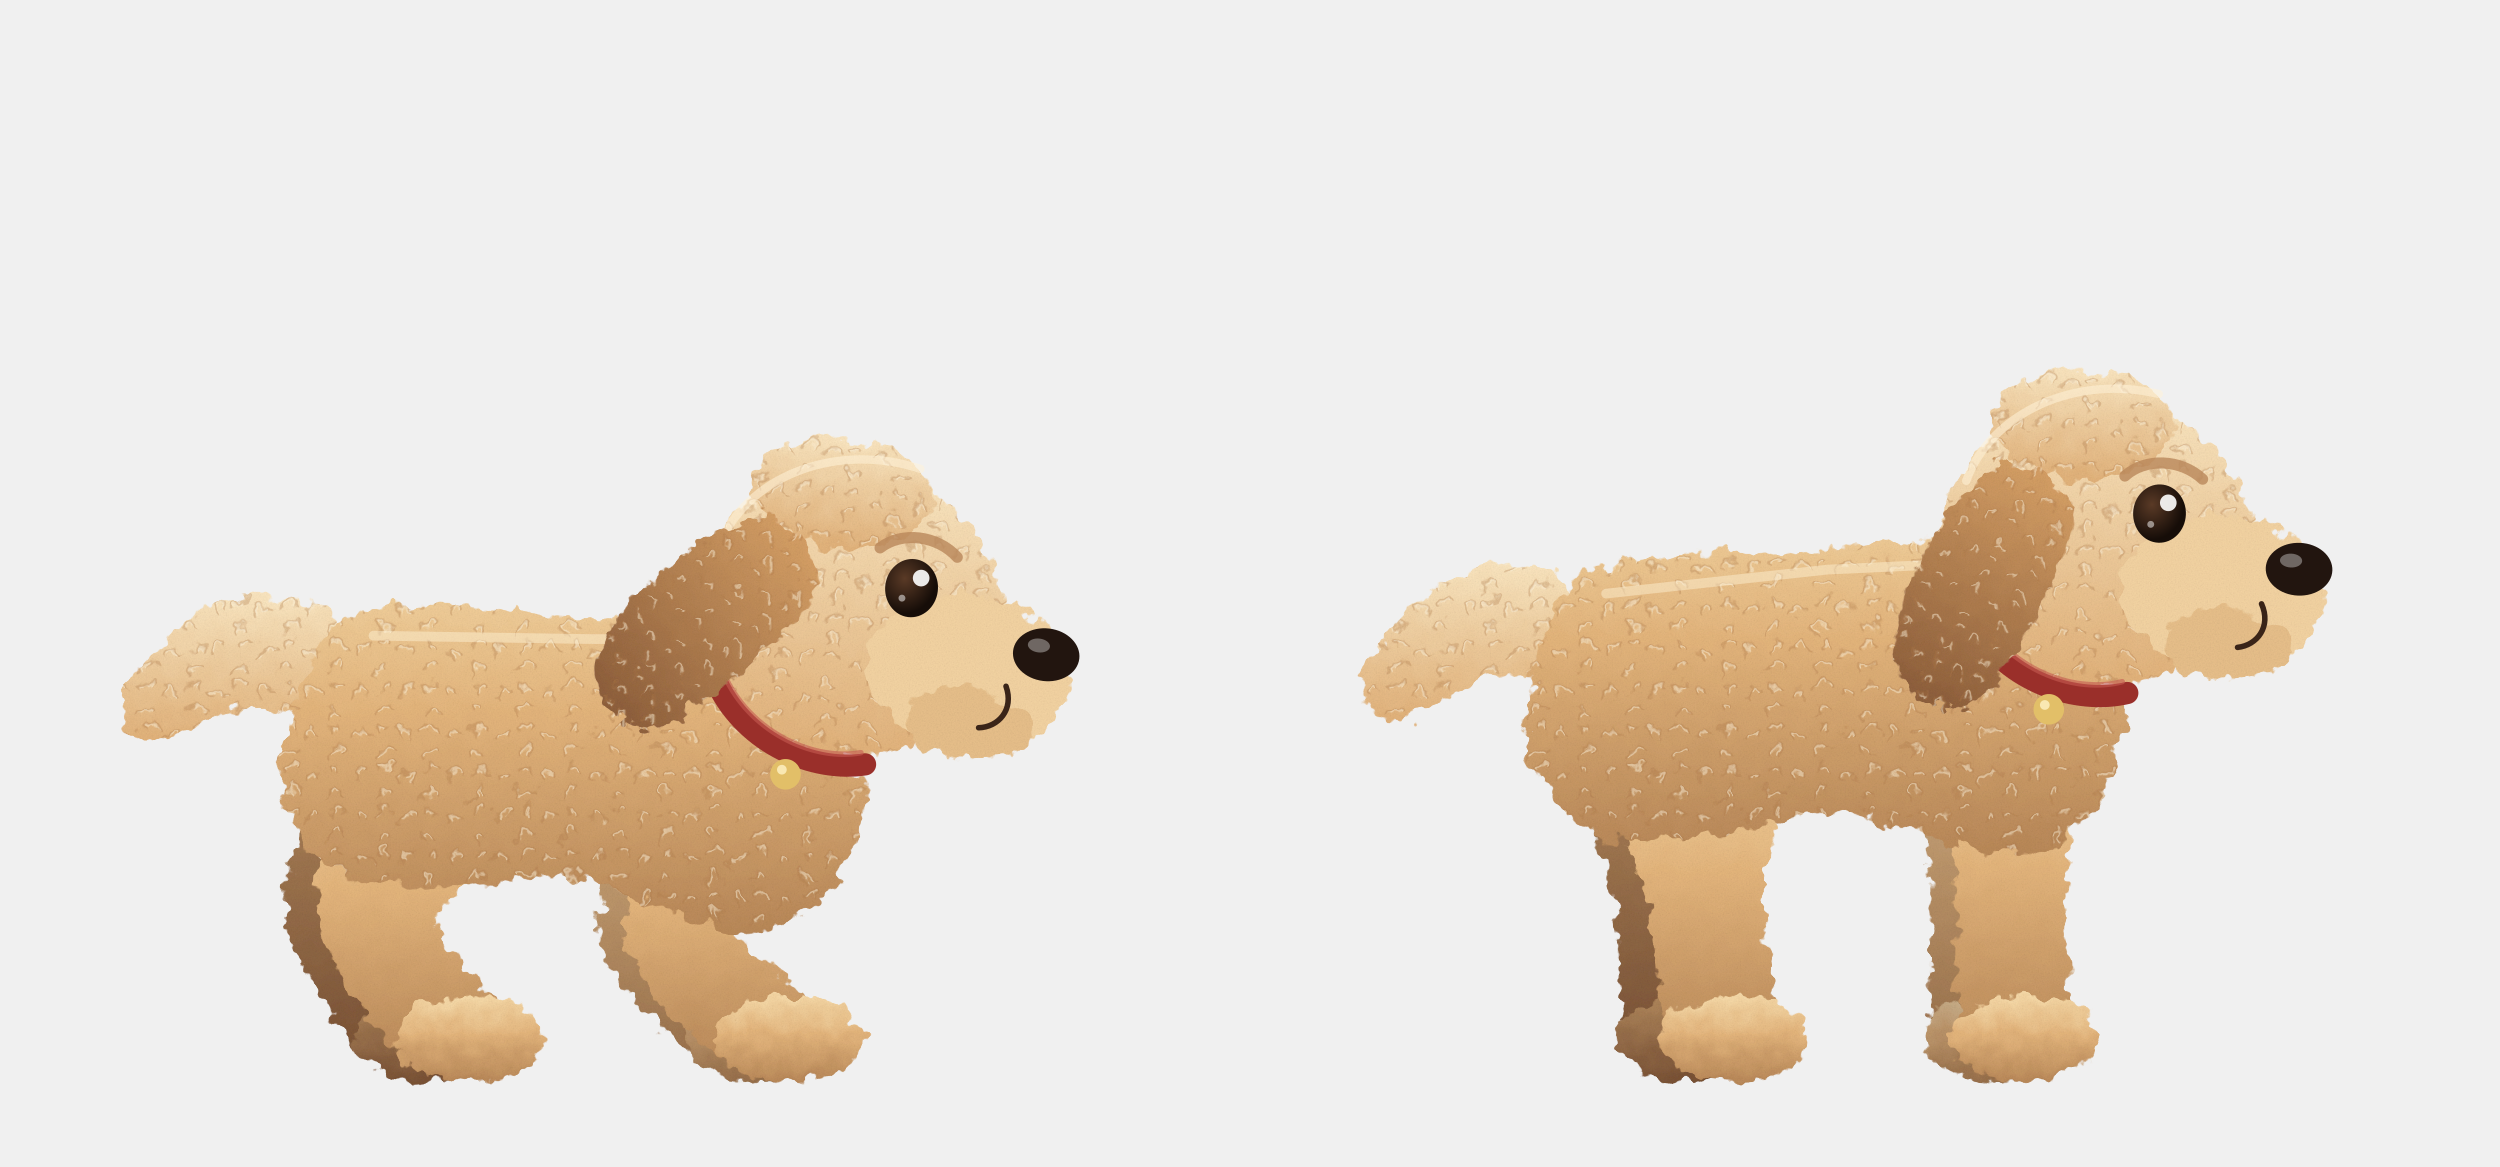
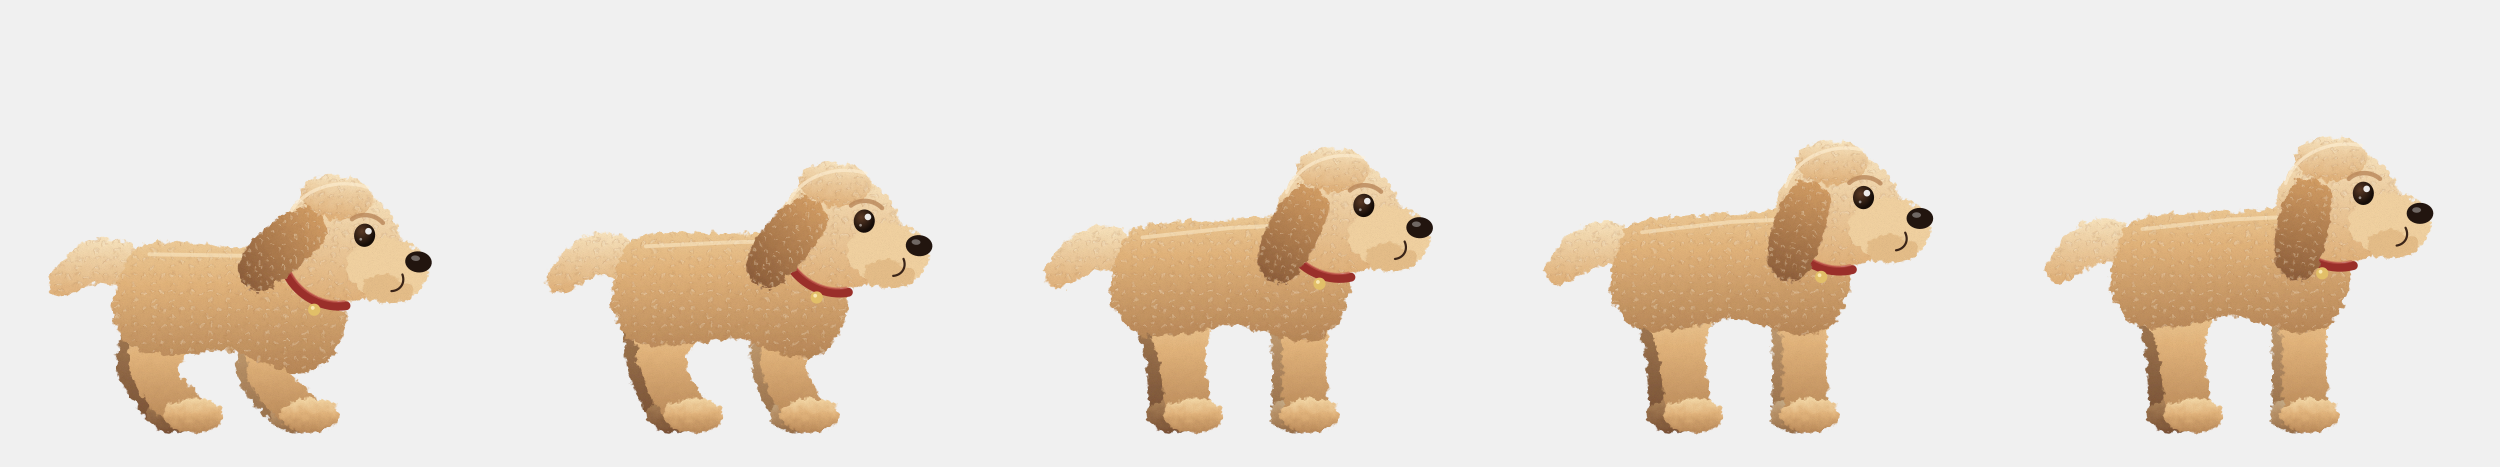
- <svg xmlns="http://www.w3.org/2000/svg" width="1800" height="840" viewBox="0 0 1800 840">
+ <svg xmlns="http://www.w3.org/2000/svg" width="4500" height="840" viewBox="0 0 4500 840">
  <defs>
    <filter id="fluffy" x="-15%" y="-15%" width="130%" height="130%">
      <feTurbulence type="fractalNoise" baseFrequency="0.07" numOctaves="3" seed="11" result="noise" />
      <feDisplacementMap in="SourceGraphic" in2="noise" scale="18" xChannelSelector="R" yChannelSelector="G" result="displaced" />
      <feTurbulence type="fractalNoise" baseFrequency="0.9" numOctaves="2" seed="5" result="fine" />
      <feColorMatrix in="fine" type="saturate" values="0" result="mono" />
      <feComponentTransfer in="mono" result="faint">
        <feFuncA type="table" tableValues="0 0.2" />
      </feComponentTransfer>
      <feComposite in="faint" in2="displaced" operator="in" result="grain" />
      <feBlend in="grain" in2="displaced" mode="multiply" />
    </filter>
    <filter id="grain" x="-10%" y="-10%" width="120%" height="120%">
      <feTurbulence type="fractalNoise" baseFrequency="0.85" numOctaves="2" seed="4" result="noise" />
      <feColorMatrix in="noise" type="saturate" values="0" result="mono" />
      <feComponentTransfer in="mono" result="faint">
        <feFuncA type="table" tableValues="0 0.16" />
      </feComponentTransfer>
      <feComposite in="faint" in2="SourceGraphic" operator="in" result="grain_on_shape" />
      <feBlend in="grain_on_shape" in2="SourceGraphic" mode="multiply" />
    </filter>
    <pattern id="curls" width="34" height="30" patternUnits="userSpaceOnUse">
      <path d="M 5,12 C 3,4 14,2 15,9 M 21,25 C 19,17 30,15 31,22 M 23,6 C 22,0 31,0 31,5" fill="none" stroke="#b07a4a" stroke-width="2" stroke-linecap="round" opacity="0.32" />
      <path d="M 7,9 C 7,5 12,4 13,8 M 23,22 C 23,18 28,17 29,21 M 25,4 C 25,2 29,2 29,4" fill="none" stroke="#fff4dc" stroke-width="1.8" stroke-linecap="round" opacity="0.5" />
    </pattern>
    <linearGradient id="coat" x1="0" y1="0" x2="0" y2="1">
      <stop offset="0" stop-color="#f8dcaa" />
      <stop offset="0.45" stop-color="#e4b57c" />
      <stop offset="1" stop-color="#b98858" />
    </linearGradient>
    <linearGradient id="coat_dark" x1="0" y1="0" x2="0" y2="1">
      <stop offset="0" stop-color="#d9a76e" />
      <stop offset="1" stop-color="#94643f" />
    </linearGradient>
    <linearGradient id="coat_light" x1="0" y1="0" x2="0" y2="1">
      <stop offset="0" stop-color="#fbe6c0" />
      <stop offset="1" stop-color="#e2b27a" />
    </linearGradient>
    <linearGradient id="ear" x1="0" y1="0" x2="0" y2="1">
      <stop offset="0" stop-color="#d6a066" />
      <stop offset="1" stop-color="#8e5f3b" />
    </linearGradient>
    <radialGradient id="eye_shine" cx="0.35" cy="0.35" r="0.6">
      <stop offset="0" stop-color="#5a3a26" />
      <stop offset="1" stop-color="#160d08" />
    </radialGradient>
    <filter id="far_side">
      <feColorMatrix type="matrix" values="0.64 0 0 0 0 0 0.64 0 0 0 0 0 0.7 0 0 0 0 0 1 0" />
    </filter>
  </defs>
  <g id="frame_0" transform="translate(420,760)">
    <g filter="url(#fluffy)">
      <g filter="url(#far_side)">
-         <path d="M 62.4,-204.7 C 40.2,-193.2 6.3,-122 11.8,-86.2 C 17.3,-50.4 73.4,1.4 95.5,10.1 C 117.6,18.8 145.8,-16.8 144.5,-34.1 C 143.2,-51.4 87.4,-73.4 87.5,-93.6 C 87.5,-113.9 148.9,-136.9 144.8,-155.4 C 140.6,-173.9 84.5,-216.2 62.4,-204.7 Z" fill="url(#coat)" />
-         <ellipse cx="128" cy="-12" rx="54" ry="31" fill="url(#coat)" />
-         <path d="M -168.5,-224.2 C -193.5,-215.3 -217.8,-141.4 -214.5,-103.2 C -211.1,-65 -168.9,-7.6 -148.4,4.8 C -127.9,17.2 -94.3,-11.1 -91.6,-28.8 C -88.9,-46.5 -137,-80.2 -132.5,-101.5 C -127.9,-122.9 -58.4,-136.4 -64.4,-156.8 C -70.4,-177.3 -143.4,-233.1 -168.5,-224.2 Z" fill="url(#coat_dark)" />
-         <ellipse cx="-112" cy="-12" rx="54" ry="31" fill="url(#coat_dark)" />
+         <path d="M 64.1,-207.3 C 41.2,-197.2 2.6,-128.2 6,-92.2 C 9.3,-56.2 62.7,-1.1 84.4,8.8 C 106,18.7 136.1,-15.5 135.6,-32.8 C 135.2,-50.1 80.7,-75.1 81.9,-95.1 C 83.1,-115.1 146.1,-134.1 143.1,-152.8 C 140.1,-171.5 86.9,-217.4 64.1,-207.3 Z" fill="url(#coat)" />
+         <ellipse cx="118" cy="-12" rx="54" ry="31" fill="url(#coat)" />
+         <path d="M -170.3,-221.2 C -194.8,-210.9 -214.8,-135.7 -209.4,-97.8 C -203.9,-59.9 -158.6,-4.9 -137.4,6.3 C -116.3,17.6 -84.2,-12.5 -82.6,-30.3 C -80.9,-48.2 -130.7,-79.2 -127.4,-100.7 C -124.1,-122.3 -55.4,-139.7 -62.5,-159.8 C -69.7,-179.9 -145.8,-231.5 -170.3,-221.2 Z" fill="url(#coat_dark)" />
+         <ellipse cx="-102" cy="-12" rx="54" ry="31" fill="url(#coat_dark)" />
      </g>
      <path d="M -184.8,-318.9 C -197.4,-331.5 -240.6,-334.6 -265.2,-324.6 C -289.7,-314.6 -324.7,-275.5 -332.1,-259.1 C -339.5,-242.7 -324.4,-227.3 -309.5,-226.1 C -294.6,-224.9 -262.7,-248.2 -242.7,-252 C -222.7,-255.8 -199,-237.9 -189.3,-249 C -179.7,-260.2 -172.2,-306.3 -184.8,-318.9 Z" fill="url(#coat_light)" />
      <path d="M -184.8,-318.9 C -197.4,-331.5 -240.6,-334.6 -265.2,-324.6 C -289.7,-314.6 -324.7,-275.5 -332.1,-259.1 C -339.5,-242.7 -324.4,-227.3 -309.5,-226.1 C -294.6,-224.9 -262.7,-248.2 -242.7,-252 C -222.7,-255.8 -199,-237.9 -189.3,-249 C -179.7,-260.2 -172.2,-306.3 -184.8,-318.9 Z" fill="url(#curls)" />
-       <path d="M 80.8,-205.1 C 58,-193.8 23.5,-121.4 29.2,-85.4 C 34.9,-49.4 92.3,2.6 114.9,11 C 137.6,19.4 166.1,-17.6 165.1,-35 C 164,-52.4 108.6,-73.6 108.8,-93.3 C 109,-113 170.9,-134.5 166.3,-153.1 C 161.6,-171.7 103.7,-216.3 80.8,-205.1 Z" fill="url(#coat)" />
-       <ellipse cx="148" cy="-12" rx="54" ry="31" fill="url(#coat)" />
-       <path d="M -151.8,-221.7 C -177,-211.7 -197.7,-135.3 -192.1,-97.2 C -186.5,-59.1 -139.8,-3.9 -118.1,7.2 C -96.4,18.2 -63.9,-13.2 -61.9,-31.2 C -59.9,-49.1 -109.7,-79.3 -106.2,-100.3 C -102.7,-121.4 -33.5,-137.2 -41.1,-157.4 C -48.7,-177.7 -126.6,-231.7 -151.8,-221.7 Z" fill="url(#coat)" />
-       <ellipse cx="-82" cy="-12" rx="54" ry="31" fill="url(#coat)" />
+       <path d="M 82.6,-207.8 C 59.1,-198 19.8,-127.8 23.3,-91.5 C 26.9,-55.3 81.6,-0.1 103.7,9.6 C 125.9,19.3 156.3,-16.2 156.3,-33.6 C 156.2,-51 101.9,-75.2 103.3,-94.6 C 104.6,-114.1 167.9,-131.5 164.5,-150.4 C 161.1,-169.2 106.1,-217.6 82.6,-207.8 Z" fill="url(#coat)" />
+       <ellipse cx="138" cy="-12" rx="54" ry="31" fill="url(#coat)" />
+       <path d="M -153.7,-218.2 C -178.2,-206.7 -194,-129.5 -186.3,-91.7 C -178.5,-53.9 -129.3,-1.3 -107.1,8.5 C -84.9,18.4 -54,-14.5 -52.9,-32.5 C -51.8,-50.6 -102.9,-78.2 -100.6,-99.6 C -98.3,-121 -30.4,-141.1 -39.2,-160.9 C -48,-180.7 -129.2,-229.7 -153.7,-218.2 Z" fill="url(#coat)" />
+       <ellipse cx="-72" cy="-12" rx="54" ry="31" fill="url(#coat)" />
      <path d="M -214.9,-225.2 C -209.6,-247.5 -198.3,-292 -180.9,-308.7 C -163.4,-325.4 -140.9,-324.3 -110,-325.4 C -79.1,-326.4 -33.7,-315 4.8,-314.9 C 43.2,-314.7 102.1,-315.2 120.5,-324.4 C 138.8,-333.6 105.1,-385.7 115,-370 C 124.9,-354.3 165.2,-260.8 180,-230 C 194.8,-199.2 205.5,-205 203.9,-185.3 C 202.3,-165.6 186.2,-127.7 170.4,-111.8 C 154.6,-95.8 138.4,-86.9 109.3,-89.7 C 80.2,-92.4 25.7,-122.5 -4.1,-128.1 C -33.9,-133.7 -42,-123.2 -69.6,-123.2 C -97.1,-123.2 -145.7,-119.3 -169.5,-128 C -193.2,-136.6 -204.7,-158.8 -212.3,-175.1 C -219.8,-191.3 -220.1,-203 -214.9,-225.2 Z" fill="url(#coat)" />
      <path d="M -214.9,-225.2 C -209.6,-247.5 -198.3,-292 -180.9,-308.7 C -163.4,-325.4 -140.9,-324.3 -110,-325.4 C -79.1,-326.4 -33.7,-315 4.8,-314.9 C 43.2,-314.7 102.1,-315.2 120.5,-324.4 C 138.8,-333.6 105.1,-385.7 115,-370 C 124.9,-354.3 165.2,-260.8 180,-230 C 194.8,-199.2 205.5,-205 203.9,-185.3 C 202.3,-165.6 186.2,-127.7 170.4,-111.8 C 154.6,-95.8 138.4,-86.9 109.3,-89.7 C 80.2,-92.4 25.7,-122.5 -4.1,-128.1 C -33.9,-133.7 -42,-123.2 -69.6,-123.2 C -97.1,-123.2 -145.7,-119.3 -169.5,-128 C -193.2,-136.6 -204.7,-158.8 -212.3,-175.1 C -219.8,-191.3 -220.1,-203 -214.9,-225.2 Z" fill="url(#curls)" />
    </g>
    <path d="M -151.1,-302.3 L 4,-299.9 L 119.3,-299.4" fill="none" stroke="#fff3d8" stroke-width="7" stroke-linecap="round" opacity="0.45" />
    <g transform="translate(190,-320) rotate(6.9)">
      <g filter="url(#fluffy)">
        <ellipse cx="0" cy="0" rx="112" ry="104" fill="url(#coat_light)" />
        <ellipse cx="0" cy="0" rx="112" ry="104" fill="url(#curls)" />
        <ellipse cx="-14" cy="-84" rx="66" ry="40" fill="url(#coat_light)" />
        <ellipse cx="-14" cy="-84" rx="66" ry="40" fill="url(#curls)" />
        <ellipse cx="92" cy="34" rx="74" ry="56" fill="#f3d3a2" />
        <ellipse cx="96" cy="70" rx="46" ry="26" fill="#e7bf8a" />
      </g>
      <path d="M 120,40 C 128,56 118,70 104,72" fill="none" stroke="#3a2418" stroke-width="4" stroke-linecap="round" />
      <ellipse cx="146" cy="14" rx="24" ry="19" fill="#22150f" />
      <ellipse cx="140" cy="8" rx="8" ry="5" fill="#ffffff" opacity="0.35" />
      <ellipse cx="44" cy="-22" rx="19" ry="21" fill="url(#eye_shine)" />
      <circle cx="50" cy="-30" r="6" fill="#ffffff" opacity="0.9" />
      <circle cx="38" cy="-14" r="2.5" fill="#ffffff" opacity="0.5" />
      <path d="M 18,-48 C 32,-62 58,-62 74,-48" fill="none" stroke="#b9875a" stroke-width="8" stroke-linecap="round" opacity="0.8" />
      <path d="M -96,-40 C -80,-90 -20,-120 40,-108" fill="none" stroke="#fff3d8" stroke-width="6" stroke-linecap="round" opacity="0.55" />
      <path d="M -86,64 C -60,104 -10,118 26,108" fill="none" stroke="#9a2f2a" stroke-width="16" stroke-linecap="round" />
      <path d="M -80,60 C -56,96 -10,110 22,100" fill="none" stroke="#c45a50" stroke-width="4" stroke-linecap="round" opacity="0.6" />
      <circle cx="-30" cy="122" r="11" fill="#e2bf68" />
      <circle cx="-33" cy="119" r="3.5" fill="#fff2c4" opacity="0.8" />
    </g>
    <g transform="translate(152.6,-360.8) rotate(49.8) scale(0.92)">
      <g filter="url(#fluffy)">
        <path d="M -40,0 C -62,40 -64,120 -40,170 C -20,196 20,196 34,168 C 50,120 44,40 30,0 C 10,-14 -20,-14 -40,0 Z" fill="url(#ear)" />
        <path d="M -40,0 C -62,40 -64,120 -40,170 C -20,196 20,196 34,168 C 50,120 44,40 30,0 C 10,-14 -20,-14 -40,0 Z" fill="url(#curls)" />
      </g>
    </g>
  </g>
  <g id="frame_1" transform="translate(1320,760)">
+     <g filter="url(#fluffy)">
+       <g filter="url(#far_side)">
+         <path d="M 62.8,-224 C 42.6,-210.6 28.5,-145.8 31.3,-108.3 C 34.1,-70.8 61.4,-13.1 79.6,0.8 C 97.8,14.7 135.8,-6.5 140.4,-24.8 C 145,-43.1 105.3,-81.9 107.3,-109.3 C 109.2,-136.6 159.6,-170 152.2,-189.1 C 144.8,-208.2 83,-237.5 62.8,-224 Z" fill="url(#coat)" />
+         <ellipse cx="118" cy="-12" rx="54" ry="31" fill="url(#coat)" />
+         <path d="M -175.8,-227.6 C -198.3,-214.3 -200,-144.4 -194,-106.2 C -188.1,-68 -159.1,-11.9 -140.1,1.5 C -121.1,15 -84.6,-7.1 -79.9,-25.5 C -75.2,-44 -115.5,-82.7 -112.1,-109.3 C -108.6,-136 -48.5,-165.9 -59.2,-185.6 C -69.8,-205.3 -153.4,-240.8 -175.8,-227.6 Z" fill="url(#coat_dark)" />
+         <ellipse cx="-102" cy="-12" rx="54" ry="31" fill="url(#coat_dark)" />
+       </g>
+       <path d="M -191.9,-331.6 C -204.9,-343.5 -247.2,-344.6 -271.2,-333.5 C -295.3,-322.4 -329.2,-281.8 -336.1,-265 C -342.9,-248.3 -327.4,-233.4 -312.3,-232.9 C -297.1,-232.4 -265.3,-257.3 -245.4,-262 C -225.6,-266.8 -202.1,-250 -193.1,-261.6 C -184.2,-273.2 -178.8,-319.6 -191.9,-331.6 Z" fill="url(#coat_light)" />
+       <path d="M -191.9,-331.6 C -204.9,-343.5 -247.2,-344.6 -271.2,-333.5 C -295.3,-322.4 -329.2,-281.8 -336.1,-265 C -342.9,-248.3 -327.4,-233.4 -312.3,-232.9 C -297.1,-232.4 -265.3,-257.3 -245.4,-262 C -225.6,-266.8 -202.1,-250 -193.1,-261.6 C -184.2,-273.2 -178.8,-319.6 -191.9,-331.6 Z" fill="url(#curls)" />
+       <path d="M 80.9,-224.8 C 60.1,-211.4 46.3,-145.9 49.3,-108.3 C 52.2,-70.6 80,-12.7 98.7,1.2 C 117.3,15 156.2,-6.8 161.3,-25.2 C 166.4,-43.6 127.1,-82.1 129.3,-109.3 C 131.4,-136.5 182.1,-169.1 174.1,-188.4 C 166,-207.6 101.7,-238.1 80.9,-224.8 Z" fill="url(#coat)" />
+       <ellipse cx="138" cy="-12" rx="54" ry="31" fill="url(#coat)" />
+       <path d="M -158.9,-224.6 C -181.2,-210.2 -178,-140 -170,-102 C -161.9,-64 -130.4,-9.2 -110.4,3.3 C -90.3,15.7 -54,-8.4 -49.6,-27.3 C -45.3,-46.1 -86.6,-82.8 -84.3,-109.7 C -82,-136.6 -23.7,-169.3 -36.1,-188.5 C -48.5,-207.7 -136.6,-239 -158.9,-224.6 Z" fill="url(#coat)" />
+       <ellipse cx="-72" cy="-12" rx="54" ry="31" fill="url(#coat)" />
+       <path d="M -217.5,-236.6 C -213.3,-259.1 -204.2,-304.1 -187.5,-321.6 C -170.8,-339.1 -148.7,-338.6 -117.5,-341.6 C -86.2,-344.5 -39.2,-337.4 0,-339.1 C 39.2,-340.7 98.3,-342.4 117.5,-351.6 C 136.7,-360.7 104.6,-410.1 115,-393.7 C 125.4,-377.4 164.6,-283.3 180,-253.7 C 195.4,-224.2 207.9,-235.3 207.5,-216.6 C 207.1,-197.9 192.5,-158.2 177.5,-141.6 C 162.5,-124.9 147.1,-115.1 117.5,-116.6 C 87.9,-118.1 30.8,-146.4 0,-150.6 C -30.8,-154.7 -39.6,-143.1 -67.5,-141.6 C -95.4,-140.1 -143.3,-134.1 -167.5,-141.6 C -191.7,-149.1 -204.2,-170.7 -212.5,-186.6 C -220.8,-202.4 -221.7,-214.1 -217.5,-236.6 Z" fill="url(#coat)" />
+       <path d="M -217.5,-236.6 C -213.3,-259.1 -204.2,-304.1 -187.5,-321.6 C -170.8,-339.1 -148.7,-338.6 -117.5,-341.6 C -86.2,-344.5 -39.2,-337.4 0,-339.1 C 39.2,-340.7 98.3,-342.4 117.5,-351.6 C 136.7,-360.7 104.6,-410.1 115,-393.7 C 125.4,-377.4 164.6,-283.3 180,-253.7 C 195.4,-224.2 207.9,-235.3 207.5,-216.6 C 207.1,-197.9 192.5,-158.2 177.5,-141.6 C 162.5,-124.9 147.1,-115.1 117.5,-116.6 C 87.9,-118.1 30.8,-146.4 0,-150.6 C -30.8,-154.7 -39.6,-143.1 -67.5,-141.6 C -95.4,-140.1 -143.3,-134.1 -167.5,-141.6 C -191.7,-149.1 -204.2,-170.7 -212.5,-186.6 C -220.8,-202.4 -221.7,-214.1 -217.5,-236.6 Z" fill="url(#curls)" />
+     </g>
+     <path d="M -157.5,-316.6 L 0,-324.1 L 117.5,-326.6" fill="none" stroke="#fff3d8" stroke-width="7" stroke-linecap="round" opacity="0.45" />
+     <g transform="translate(190,-343.7) rotate(4.7)">
+       <g filter="url(#fluffy)">
+         <ellipse cx="0" cy="0" rx="112" ry="104" fill="url(#coat_light)" />
+         <ellipse cx="0" cy="0" rx="112" ry="104" fill="url(#curls)" />
+         <ellipse cx="-14" cy="-84" rx="66" ry="40" fill="url(#coat_light)" />
+         <ellipse cx="-14" cy="-84" rx="66" ry="40" fill="url(#curls)" />
+         <ellipse cx="92" cy="34" rx="74" ry="56" fill="#f3d3a2" />
+         <ellipse cx="96" cy="70" rx="46" ry="26" fill="#e7bf8a" />
+       </g>
+       <path d="M 120,40 C 128,56 118,70 104,72" fill="none" stroke="#3a2418" stroke-width="4" stroke-linecap="round" />
+       <ellipse cx="146" cy="14" rx="24" ry="19" fill="#22150f" />
+       <ellipse cx="140" cy="8" rx="8" ry="5" fill="#ffffff" opacity="0.35" />
+       <ellipse cx="44" cy="-22" rx="19" ry="21" fill="url(#eye_shine)" />
+       <circle cx="50" cy="-30" r="6" fill="#ffffff" opacity="0.9" />
+       <circle cx="38" cy="-14" r="2.5" fill="#ffffff" opacity="0.5" />
+       <path d="M 18,-48 C 32,-62 58,-62 74,-48" fill="none" stroke="#b9875a" stroke-width="8" stroke-linecap="round" opacity="0.8" />
+       <path d="M -96,-40 C -80,-90 -20,-120 40,-108" fill="none" stroke="#fff3d8" stroke-width="6" stroke-linecap="round" opacity="0.55" />
+       <path d="M -86,64 C -60,104 -10,118 26,108" fill="none" stroke="#9a2f2a" stroke-width="16" stroke-linecap="round" />
+       <path d="M -80,60 C -56,96 -10,110 22,100" fill="none" stroke="#c45a50" stroke-width="4" stroke-linecap="round" opacity="0.6" />
+       <circle cx="-30" cy="122" r="11" fill="#e2bf68" />
+       <circle cx="-33" cy="119" r="3.5" fill="#fff2c4" opacity="0.8" />
+     </g>
+     <g transform="translate(151.1,-383.1) rotate(39.9) scale(0.92)">
+       <g filter="url(#fluffy)">
+         <path d="M -40,0 C -62,40 -64,120 -40,170 C -20,196 20,196 34,168 C 50,120 44,40 30,0 C 10,-14 -20,-14 -40,0 Z" fill="url(#ear)" />
+         <path d="M -40,0 C -62,40 -64,120 -40,170 C -20,196 20,196 34,168 C 50,120 44,40 30,0 C 10,-14 -20,-14 -40,0 Z" fill="url(#curls)" />
+       </g>
+     </g>
+   </g>
+   <g id="frame_2" transform="translate(2220,760)">
    <g filter="url(#fluffy)">
      <g filter="url(#far_side)">
        <path d="M 63.4,-236.8 C 48.4,-219.7 67.2,-167.9 69.5,-130.3 C 71.8,-92.8 64.8,-30.9 77,-11.3 C 89.3,8.3 131.6,7.1 143,-12.7 C 154.4,-32.5 142.8,-93.1 145.5,-129.9 C 148.2,-166.6 173,-215.4 159.3,-233.3 C 145.6,-251.1 78.4,-254 63.4,-236.8 Z" fill="url(#coat)" />
        <ellipse cx="118" cy="-12" rx="54" ry="31" fill="url(#coat)" />
        <path d="M -180.6,-224 C -197.6,-206.1 -164.9,-153.6 -158.6,-117.9 C -152.3,-82.2 -156.5,-26.9 -142.9,-9.7 C -129.3,7.6 -88.1,4.3 -77.1,-14.3 C -66,-32.9 -80.1,-86.1 -76.6,-121.2 C -73.2,-156.4 -39.3,-208.1 -56.6,-225.2 C -74,-242.3 -163.6,-241.9 -180.6,-224 Z" fill="url(#coat_dark)" />
        <ellipse cx="-102" cy="-12" rx="54" ry="31" fill="url(#coat_dark)" />
      </g>
      <path d="M -198.9,-346.1 C -212.3,-357.3 -253.5,-356.1 -276.9,-343.8 C -300.3,-331.5 -333,-289.2 -339.2,-272.1 C -345.4,-255 -329.3,-240.7 -314,-241 C -298.7,-241.3 -266.9,-268 -247.3,-273.8 C -227.7,-279.7 -204.5,-264.1 -196.4,-276.1 C -188.3,-288.1 -185.4,-334.8 -198.9,-346.1 Z" fill="url(#coat_light)" />
      <path d="M -198.9,-346.1 C -212.3,-357.3 -253.5,-356.1 -276.9,-343.8 C -300.3,-331.5 -333,-289.2 -339.2,-272.1 C -345.4,-255 -329.3,-240.7 -314,-241 C -298.7,-241.3 -266.9,-268 -247.3,-273.8 C -227.7,-279.7 -204.5,-264.1 -196.4,-276.1 C -188.3,-288.1 -185.4,-334.8 -198.9,-346.1 Z" fill="url(#curls)" />
      <path d="M 81.4,-237.8 C 65.7,-220.6 85,-169 87.5,-131.3 C 89.9,-93.5 83.3,-31 96,-11.3 C 108.8,8.5 152.1,7.2 164,-12.7 C 175.9,-32.6 164.6,-93.9 167.5,-130.8 C 170.4,-167.7 195.7,-216.3 181.3,-234.1 C 167,-251.9 97,-254.9 81.4,-237.8 Z" fill="url(#coat)" />
      <ellipse cx="138" cy="-12" rx="54" ry="31" fill="url(#coat)" />
      <path d="M -162.5,-221.9 C -179.4,-203.2 -143.7,-152.6 -135.6,-116.9 C -127.5,-81.3 -128.7,-24.9 -113.8,-8 C -98.9,8.8 -56.9,3.4 -46.2,-16 C -35.6,-35.4 -51.8,-88.9 -49.9,-124.4 C -48,-159.9 -16,-212.8 -34.7,-229.1 C -53.5,-245.3 -145.7,-240.6 -162.5,-221.9 Z" fill="url(#coat)" />
      <ellipse cx="-72" cy="-12" rx="54" ry="31" fill="url(#coat)" />
      <path d="M -219.9,-250 C -216.7,-272.7 -209.6,-318 -193.8,-336.3 C -177.9,-354.5 -156.3,-354.7 -124.8,-359.4 C -93.3,-364.2 -44.7,-361.4 -4.8,-364.9 C 35.2,-368.4 94.8,-371.2 114.8,-380.3 C 134.7,-389.5 104.1,-436.7 115,-420 C 125.9,-403.3 164,-308.4 180,-280 C 196,-251.6 210.1,-267.3 210.8,-249.6 C 211.5,-231.8 198.5,-190.6 184.2,-173.3 C 170,-155.9 155.5,-145.3 125.4,-145.6 C 95.4,-145.9 35.7,-172.4 3.9,-175.1 C -28,-177.8 -37.5,-164.9 -65.7,-161.9 C -94,-159 -141.1,-151 -165.6,-157.4 C -190.1,-163.8 -203.6,-184.8 -212.6,-200.3 C -221.7,-215.7 -223,-227.3 -219.9,-250 Z" fill="url(#coat)" />
      <path d="M -219.9,-250 C -216.7,-272.7 -209.6,-318 -193.8,-336.3 C -177.9,-354.5 -156.3,-354.7 -124.8,-359.4 C -93.3,-364.2 -44.7,-361.4 -4.8,-364.9 C 35.2,-368.4 94.8,-371.2 114.8,-380.3 C 134.7,-389.5 104.1,-436.7 115,-420 C 125.9,-403.3 164,-308.4 180,-280 C 196,-251.6 210.1,-267.3 210.8,-249.6 C 211.5,-231.8 198.5,-190.6 184.2,-173.3 C 170,-155.9 155.5,-145.3 125.4,-145.6 C 95.4,-145.9 35.7,-172.4 3.9,-175.1 C -28,-177.8 -37.5,-164.9 -65.7,-161.9 C -94,-159 -141.1,-151 -165.6,-157.4 C -190.1,-163.8 -203.6,-184.8 -212.6,-200.3 C -221.7,-215.7 -223,-227.3 -219.9,-250 Z" fill="url(#curls)" />
    </g>
    <path d="M -163.6,-332.6 L -4.1,-349.9 L 115.9,-355.4" fill="none" stroke="#fff3d8" stroke-width="7" stroke-linecap="round" opacity="0.45" />
    <g transform="translate(190,-370) rotate(2.3)">
      <g filter="url(#fluffy)">
        <ellipse cx="0" cy="0" rx="112" ry="104" fill="url(#coat_light)" />
        <ellipse cx="0" cy="0" rx="112" ry="104" fill="url(#curls)" />
        <ellipse cx="-14" cy="-84" rx="66" ry="40" fill="url(#coat_light)" />
        <ellipse cx="-14" cy="-84" rx="66" ry="40" fill="url(#curls)" />
        <ellipse cx="92" cy="34" rx="74" ry="56" fill="#f3d3a2" />
        <ellipse cx="96" cy="70" rx="46" ry="26" fill="#e7bf8a" />
      </g>
      <path d="M 120,40 C 128,56 118,70 104,72" fill="none" stroke="#3a2418" stroke-width="4" stroke-linecap="round" />
      <ellipse cx="146" cy="14" rx="24" ry="19" fill="#22150f" />
      <ellipse cx="140" cy="8" rx="8" ry="5" fill="#ffffff" opacity="0.35" />
      <ellipse cx="44" cy="-22" rx="19" ry="21" fill="url(#eye_shine)" />
      <circle cx="50" cy="-30" r="6" fill="#ffffff" opacity="0.9" />
      <circle cx="38" cy="-14" r="2.5" fill="#ffffff" opacity="0.5" />
      <path d="M 18,-48 C 32,-62 58,-62 74,-48" fill="none" stroke="#b9875a" stroke-width="8" stroke-linecap="round" opacity="0.8" />
      <path d="M -96,-40 C -80,-90 -20,-120 40,-108" fill="none" stroke="#fff3d8" stroke-width="6" stroke-linecap="round" opacity="0.55" />
      <path d="M -86,64 C -60,104 -10,118 26,108" fill="none" stroke="#9a2f2a" stroke-width="16" stroke-linecap="round" />
      <path d="M -80,60 C -56,96 -10,110 22,100" fill="none" stroke="#c45a50" stroke-width="4" stroke-linecap="round" opacity="0.6" />
      <circle cx="-30" cy="122" r="11" fill="#e2bf68" />
      <circle cx="-33" cy="119" r="3.5" fill="#fff2c4" opacity="0.8" />
    </g>
    <g transform="translate(149.5,-407.7) rotate(28.1) scale(0.92)">
      <g filter="url(#fluffy)">
        <path d="M -40,0 C -62,40 -64,120 -40,170 C -20,196 20,196 34,168 C 50,120 44,40 30,0 C 10,-14 -20,-14 -40,0 Z" fill="url(#ear)" />
        <path d="M -40,0 C -62,40 -64,120 -40,170 C -20,196 20,196 34,168 C 50,120 44,40 30,0 C 10,-14 -20,-14 -40,0 Z" fill="url(#curls)" />
      </g>
    </g>
  </g>
+   <g id="frame_3" transform="translate(3120,760)">
+     <g filter="url(#fluffy)">
+       <g filter="url(#far_side)">
+         <path d="M 63.9,-247.8 C 48.9,-230.7 67.6,-180.8 69.8,-141.4 C 72,-102 64.8,-32.9 77,-11.4 C 89.2,10 131.5,9 143,-12.6 C 154.5,-34.1 143,-102.2 145.8,-140.8 C 148.6,-179.3 173.5,-226.3 159.8,-244.1 C 146.2,-262 78.9,-265 63.9,-247.8 Z" fill="url(#coat)" />
+         <ellipse cx="118" cy="-12" rx="54" ry="31" fill="url(#coat)" />
+         <path d="M -180.8,-233.7 C -197.8,-215.8 -165.1,-164.9 -158.8,-127.6 C -152.5,-90.3 -156.6,-28.7 -142.9,-9.8 C -129.3,9.1 -88.1,6 -77.1,-14.2 C -66.1,-34.4 -80.3,-94.1 -76.9,-130.8 C -73.5,-167.6 -39.5,-217.6 -56.8,-234.7 C -74.1,-251.9 -163.8,-251.5 -180.8,-233.7 Z" fill="url(#coat_dark)" />
+         <ellipse cx="-102" cy="-12" rx="54" ry="31" fill="url(#coat_dark)" />
+       </g>
+       <path d="M -200.6,-355.2 C -214.2,-366.1 -254.8,-363.6 -277.7,-350.5 C -300.7,-337.5 -332.6,-294.3 -338.4,-277 C -344.2,-259.6 -327.9,-245.8 -312.5,-246.5 C -297,-247.3 -265.4,-275 -246,-281.5 C -226.5,-288 -203.5,-273.1 -195.9,-285.4 C -188.4,-297.6 -187,-344.3 -200.6,-355.2 Z" fill="url(#coat_light)" />
+       <path d="M -200.6,-355.2 C -214.2,-366.1 -254.8,-363.6 -277.7,-350.5 C -300.7,-337.5 -332.6,-294.3 -338.4,-277 C -344.2,-259.6 -327.9,-245.8 -312.5,-246.5 C -297,-247.3 -265.4,-275 -246,-281.5 C -226.5,-288 -203.5,-273.1 -195.9,-285.4 C -188.4,-297.6 -187,-344.3 -200.6,-355.2 Z" fill="url(#curls)" />
+       <path d="M 81.9,-248.9 C 66.2,-231.8 85.4,-182 87.8,-142.4 C 90.1,-102.8 83.3,-33 96,-11.4 C 108.7,10.2 152,9.1 164,-12.6 C 176,-34.3 164.8,-103 167.8,-141.8 C 170.7,-180.5 196.1,-227.2 181.8,-245.1 C 167.5,-262.9 97.5,-266 81.9,-248.9 Z" fill="url(#coat)" />
+       <ellipse cx="138" cy="-12" rx="54" ry="31" fill="url(#coat)" />
+       <path d="M -162.7,-231.8 C -179.6,-213.2 -144.2,-164 -136.1,-126.8 C -127.9,-89.5 -128.8,-26.7 -113.8,-8.2 C -98.8,10.3 -56.8,5.2 -46.2,-15.8 C -35.6,-36.7 -52.3,-96.8 -50.4,-134 C -48.5,-171.1 -16.2,-222.3 -34.9,-238.6 C -53.6,-254.9 -145.8,-250.5 -162.7,-231.8 Z" fill="url(#coat)" />
+       <ellipse cx="-72" cy="-12" rx="54" ry="31" fill="url(#coat)" />
+       <path d="M -220.2,-259.1 C -217.2,-281.8 -210.3,-327.2 -194.5,-345.5 C -178.8,-363.8 -157.2,-364 -125.6,-369 C -94.1,-374 -45.4,-371.8 -5.4,-375.5 C 34.7,-379.2 94.4,-381.7 114.4,-391.3 C 134.5,-400.9 104.1,-449.5 115,-433.1 C 125.9,-416.8 164,-321.8 180,-293.1 C 196,-264.4 210.4,-279.1 211.2,-261.1 C 212,-243 199.2,-202 185.1,-184.6 C 170.9,-167.2 156.5,-156.4 126.4,-156.6 C 96.3,-156.8 36.3,-183 4.3,-185.5 C -27.7,-188.1 -37.2,-175 -65.5,-171.8 C -93.8,-168.7 -140.9,-160.5 -165.4,-166.8 C -189.9,-173 -203.5,-194 -212.6,-209.4 C -221.8,-224.8 -223.2,-236.4 -220.2,-259.1 Z" fill="url(#coat)" />
+       <path d="M -220.2,-259.1 C -217.2,-281.8 -210.3,-327.2 -194.5,-345.5 C -178.8,-363.8 -157.2,-364 -125.6,-369 C -94.1,-374 -45.4,-371.8 -5.4,-375.5 C 34.7,-379.2 94.4,-381.7 114.4,-391.3 C 134.5,-400.9 104.1,-449.5 115,-433.1 C 125.9,-416.8 164,-321.8 180,-293.1 C 196,-264.4 210.4,-279.1 211.2,-261.1 C 212,-243 199.2,-202 185.1,-184.6 C 170.9,-167.2 156.5,-156.4 126.4,-156.6 C 96.3,-156.8 36.3,-183 4.3,-185.5 C -27.7,-188.1 -37.2,-175 -65.5,-171.8 C -93.8,-168.7 -140.9,-160.5 -165.4,-166.8 C -189.9,-173 -203.5,-194 -212.6,-209.4 C -221.8,-224.8 -223.2,-236.4 -220.2,-259.1 Z" fill="url(#curls)" />
+     </g>
+     <path d="M -164.3,-342 L -4.6,-360.5 L 115.7,-366.3" fill="none" stroke="#fff3d8" stroke-width="7" stroke-linecap="round" opacity="0.45" />
+     <g transform="translate(190,-383.1) rotate(0.9)">
+       <g filter="url(#fluffy)">
+         <ellipse cx="0" cy="0" rx="112" ry="104" fill="url(#coat_light)" />
+         <ellipse cx="0" cy="0" rx="112" ry="104" fill="url(#curls)" />
+         <ellipse cx="-14" cy="-84" rx="66" ry="40" fill="url(#coat_light)" />
+         <ellipse cx="-14" cy="-84" rx="66" ry="40" fill="url(#curls)" />
+         <ellipse cx="92" cy="34" rx="74" ry="56" fill="#f3d3a2" />
+         <ellipse cx="96" cy="70" rx="46" ry="26" fill="#e7bf8a" />
+       </g>
+       <path d="M 120,40 C 128,56 118,70 104,72" fill="none" stroke="#3a2418" stroke-width="4" stroke-linecap="round" />
+       <ellipse cx="146" cy="14" rx="24" ry="19" fill="#22150f" />
+       <ellipse cx="140" cy="8" rx="8" ry="5" fill="#ffffff" opacity="0.35" />
+       <ellipse cx="44" cy="-22" rx="19" ry="21" fill="url(#eye_shine)" />
+       <circle cx="50" cy="-30" r="6" fill="#ffffff" opacity="0.9" />
+       <circle cx="38" cy="-14" r="2.5" fill="#ffffff" opacity="0.5" />
+       <path d="M 18,-48 C 32,-62 58,-62 74,-48" fill="none" stroke="#b9875a" stroke-width="8" stroke-linecap="round" opacity="0.8" />
+       <path d="M -96,-40 C -80,-90 -20,-120 40,-108" fill="none" stroke="#fff3d8" stroke-width="6" stroke-linecap="round" opacity="0.55" />
+       <path d="M -86,64 C -60,104 -10,118 26,108" fill="none" stroke="#9a2f2a" stroke-width="16" stroke-linecap="round" />
+       <path d="M -80,60 C -56,96 -10,110 22,100" fill="none" stroke="#c45a50" stroke-width="4" stroke-linecap="round" opacity="0.6" />
+       <circle cx="-30" cy="122" r="11" fill="#e2bf68" />
+       <circle cx="-33" cy="119" r="3.5" fill="#fff2c4" opacity="0.8" />
+     </g>
+     <g transform="translate(148.5,-419.8) rotate(19) scale(0.92)">
+       <g filter="url(#fluffy)">
+         <path d="M -40,0 C -62,40 -64,120 -40,170 C -20,196 20,196 34,168 C 50,120 44,40 30,0 C 10,-14 -20,-14 -40,0 Z" fill="url(#ear)" />
+         <path d="M -40,0 C -62,40 -64,120 -40,170 C -20,196 20,196 34,168 C 50,120 44,40 30,0 C 10,-14 -20,-14 -40,0 Z" fill="url(#curls)" />
+       </g>
+     </g>
+   </g>
+   <g id="frame_4" transform="translate(4020,760)">
+     <g filter="url(#fluffy)">
+       <g filter="url(#far_side)">
+         <path d="M 63.4,-251.8 C 48.4,-234.6 67.3,-185.4 69.5,-145.3 C 71.8,-105.3 64.8,-33.5 77,-11.4 C 89.3,10.7 131.6,9.6 143,-12.6 C 154.4,-34.9 142.8,-105.6 145.5,-144.9 C 148.2,-184.2 173,-230.5 159.3,-248.3 C 145.6,-266.1 78.4,-268.9 63.4,-251.8 Z" fill="url(#coat)" />
+         <ellipse cx="118" cy="-12" rx="54" ry="31" fill="url(#coat)" />
+         <path d="M -180.6,-239.1 C -197.7,-221.3 -165.1,-171.2 -158.9,-133 C -152.6,-94.8 -156.6,-29.7 -142.9,-9.9 C -129.3,9.9 -88.1,6.9 -77.1,-14.1 C -66.1,-35.2 -80.3,-98.5 -76.9,-136.1 C -73.5,-173.8 -39.3,-222.8 -56.6,-240 C -73.9,-257.2 -163.6,-257 -180.6,-239.1 Z" fill="url(#coat_dark)" />
+         <ellipse cx="-102" cy="-12" rx="54" ry="31" fill="url(#coat_dark)" />
+       </g>
+       <path d="M -200.7,-360.9 C -214.4,-371.6 -254.5,-368.3 -277.2,-354.8 C -299.9,-341.4 -331.4,-297.6 -336.9,-280.2 C -342.5,-262.8 -326,-249.1 -310.5,-250.2 C -295,-251.2 -263.5,-279.6 -244.1,-286.4 C -224.8,-293.3 -201.9,-278.8 -194.6,-291.2 C -187.4,-303.6 -186.9,-350.3 -200.7,-360.9 Z" fill="url(#coat_light)" />
+       <path d="M -200.7,-360.9 C -214.4,-371.6 -254.5,-368.3 -277.2,-354.8 C -299.9,-341.4 -331.4,-297.6 -336.9,-280.2 C -342.5,-262.8 -326,-249.1 -310.5,-250.2 C -295,-251.2 -263.5,-279.6 -244.1,-286.4 C -224.8,-293.3 -201.9,-278.8 -194.6,-291.2 C -187.4,-303.6 -186.9,-350.3 -200.7,-360.9 Z" fill="url(#curls)" />
+       <path d="M 81.4,-252.8 C 65.7,-235.6 85.1,-186.5 87.5,-146.2 C 90,-106 83.3,-33.6 96,-11.4 C 108.8,10.9 152.1,9.8 164,-12.6 C 175.9,-35 164.6,-106.4 167.5,-145.8 C 170.4,-185.2 195.7,-231.3 181.3,-249.1 C 167,-266.9 97,-269.9 81.4,-252.8 Z" fill="url(#coat)" />
+       <ellipse cx="138" cy="-12" rx="54" ry="31" fill="url(#coat)" />
+       <path d="M -162.6,-237.2 C -179.5,-218.6 -144.3,-170.3 -136.2,-132.1 C -128.1,-94 -128.8,-27.8 -113.8,-8.4 C -98.8,11.1 -56.7,6.1 -46.2,-15.6 C -35.6,-37.4 -52.4,-101.1 -50.5,-139.1 C -48.6,-177.1 -16,-227.4 -34.7,-243.7 C -53.4,-260.1 -145.7,-255.8 -162.6,-237.2 Z" fill="url(#coat)" />
+       <ellipse cx="-72" cy="-12" rx="54" ry="31" fill="url(#coat)" />
+       <path d="M -219.9,-265 C -216.7,-287.7 -209.6,-333 -193.8,-351.3 C -177.9,-369.5 -156.3,-369.7 -124.8,-374.4 C -93.3,-379.2 -44.7,-376.4 -4.8,-379.9 C 35.2,-383.4 94.8,-385.3 114.8,-395.3 C 134.7,-405.4 104.1,-455.9 115,-440 C 125.9,-424.1 164,-329.2 180,-300 C 196,-270.8 210.1,-283.2 210.8,-264.6 C 211.5,-245.9 198.5,-205.6 184.2,-188.3 C 170,-170.9 155.5,-160.3 125.4,-160.6 C 95.4,-160.9 35.7,-187.4 3.9,-190.1 C -28,-192.8 -37.5,-179.9 -65.7,-176.9 C -94,-174 -141.1,-166 -165.6,-172.4 C -190.1,-178.8 -203.6,-199.8 -212.6,-215.3 C -221.7,-230.7 -223,-242.3 -219.9,-265 Z" fill="url(#coat)" />
+       <path d="M -219.9,-265 C -216.7,-287.7 -209.6,-333 -193.8,-351.3 C -177.9,-369.5 -156.3,-369.7 -124.8,-374.4 C -93.3,-379.2 -44.7,-376.4 -4.8,-379.9 C 35.2,-383.4 94.8,-385.3 114.8,-395.3 C 134.7,-405.4 104.1,-455.9 115,-440 C 125.9,-424.1 164,-329.2 180,-300 C 196,-270.8 210.1,-283.2 210.8,-264.6 C 211.5,-245.9 198.5,-205.6 184.2,-188.3 C 170,-170.9 155.5,-160.3 125.4,-160.6 C 95.4,-160.9 35.7,-187.4 3.9,-190.1 C -28,-192.8 -37.5,-179.9 -65.7,-176.9 C -94,-174 -141.1,-166 -165.6,-172.4 C -190.1,-178.8 -203.6,-199.8 -212.6,-215.3 C -221.7,-230.7 -223,-242.3 -219.9,-265 Z" fill="url(#curls)" />
+     </g>
+     <path d="M -163.6,-347.6 L -4.1,-364.9 L 115.9,-370.4" fill="none" stroke="#fff3d8" stroke-width="7" stroke-linecap="round" opacity="0.45" />
+     <g transform="translate(190,-390) rotate(0)">
+       <g filter="url(#fluffy)">
+         <ellipse cx="0" cy="0" rx="112" ry="104" fill="url(#coat_light)" />
+         <ellipse cx="0" cy="0" rx="112" ry="104" fill="url(#curls)" />
+         <ellipse cx="-14" cy="-84" rx="66" ry="40" fill="url(#coat_light)" />
+         <ellipse cx="-14" cy="-84" rx="66" ry="40" fill="url(#curls)" />
+         <ellipse cx="92" cy="34" rx="74" ry="56" fill="#f3d3a2" />
+         <ellipse cx="96" cy="70" rx="46" ry="26" fill="#e7bf8a" />
+       </g>
+       <path d="M 120,40 C 128,56 118,70 104,72" fill="none" stroke="#3a2418" stroke-width="4" stroke-linecap="round" />
+       <ellipse cx="146" cy="14" rx="24" ry="19" fill="#22150f" />
+       <ellipse cx="140" cy="8" rx="8" ry="5" fill="#ffffff" opacity="0.35" />
+       <ellipse cx="44" cy="-22" rx="19" ry="21" fill="url(#eye_shine)" />
+       <circle cx="50" cy="-30" r="6" fill="#ffffff" opacity="0.9" />
+       <circle cx="38" cy="-14" r="2.5" fill="#ffffff" opacity="0.5" />
+       <path d="M 18,-48 C 32,-62 58,-62 74,-48" fill="none" stroke="#b9875a" stroke-width="8" stroke-linecap="round" opacity="0.8" />
+       <path d="M -96,-40 C -80,-90 -20,-120 40,-108" fill="none" stroke="#fff3d8" stroke-width="6" stroke-linecap="round" opacity="0.55" />
+       <path d="M -86,64 C -60,104 -10,118 26,108" fill="none" stroke="#9a2f2a" stroke-width="16" stroke-linecap="round" />
+       <path d="M -80,60 C -56,96 -10,110 22,100" fill="none" stroke="#c45a50" stroke-width="4" stroke-linecap="round" opacity="0.6" />
+       <circle cx="-30" cy="122" r="11" fill="#e2bf68" />
+       <circle cx="-33" cy="119" r="3.5" fill="#fff2c4" opacity="0.8" />
+     </g>
+     <g transform="translate(148,-426) rotate(12.6) scale(0.92)">
+       <g filter="url(#fluffy)">
+         <path d="M -40,0 C -62,40 -64,120 -40,170 C -20,196 20,196 34,168 C 50,120 44,40 30,0 C 10,-14 -20,-14 -40,0 Z" fill="url(#ear)" />
+         <path d="M -40,0 C -62,40 -64,120 -40,170 C -20,196 20,196 34,168 C 50,120 44,40 30,0 C 10,-14 -20,-14 -40,0 Z" fill="url(#curls)" />
+       </g>
+     </g>
+   </g>
</svg>
